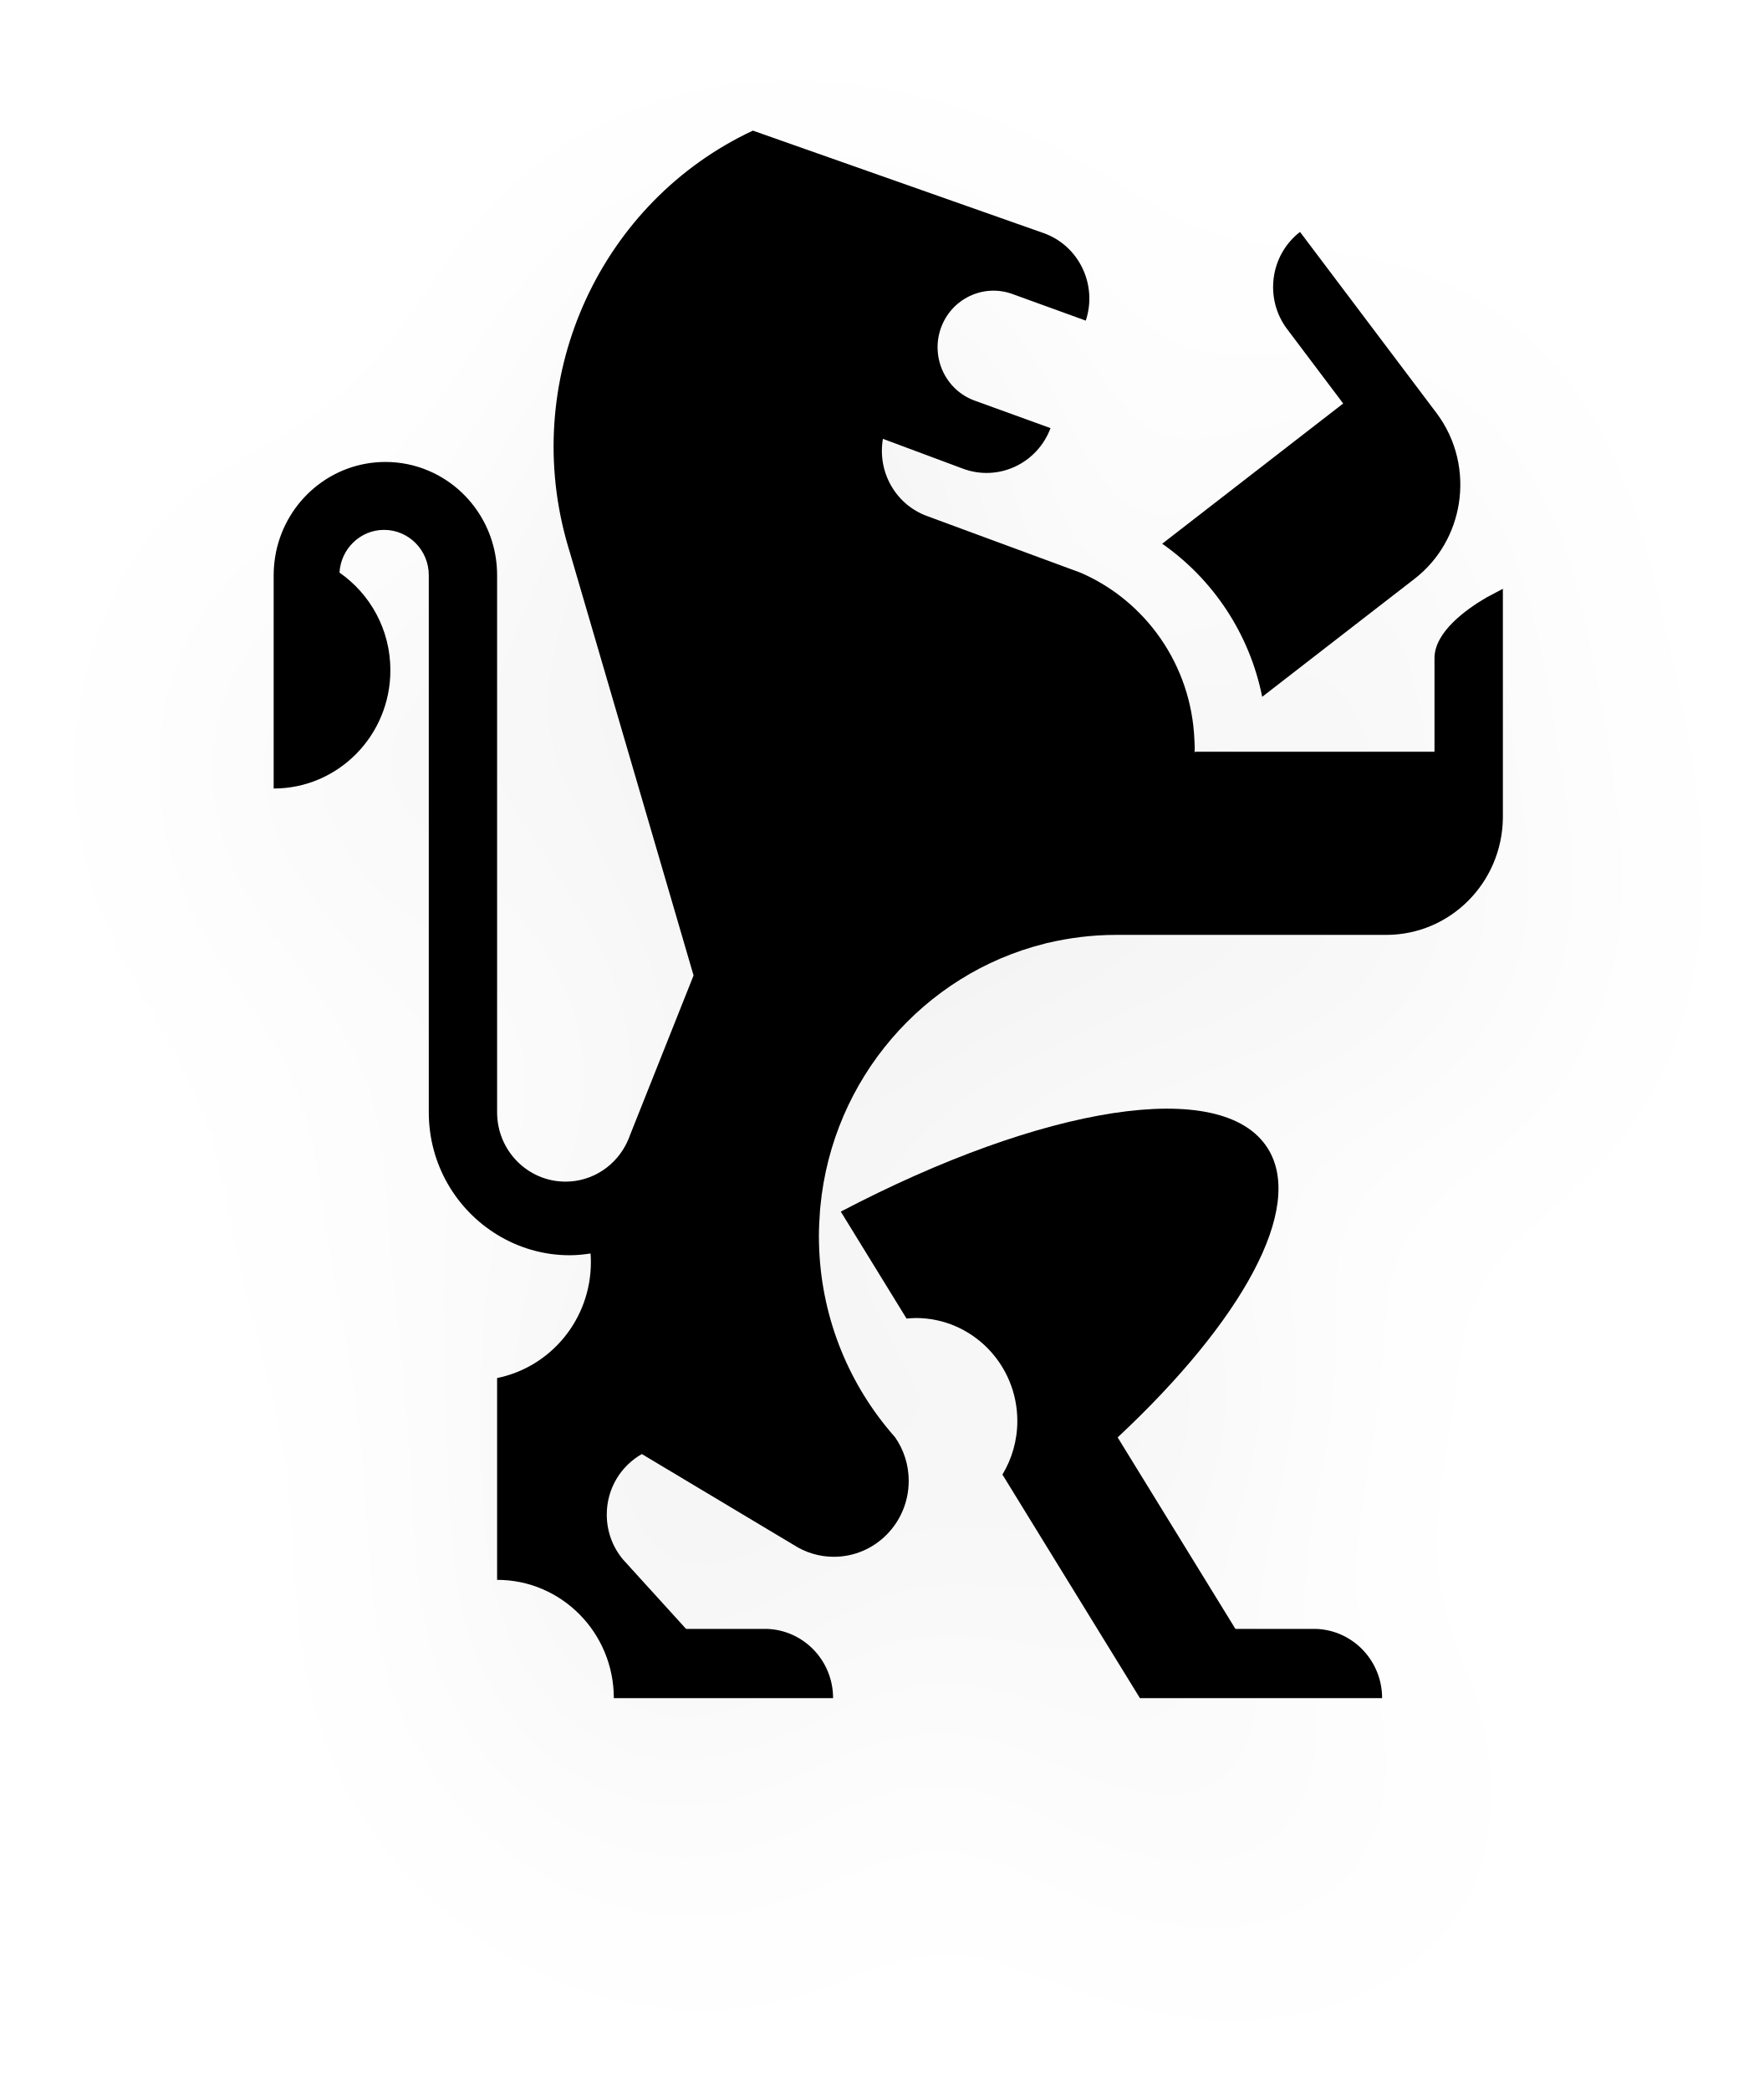
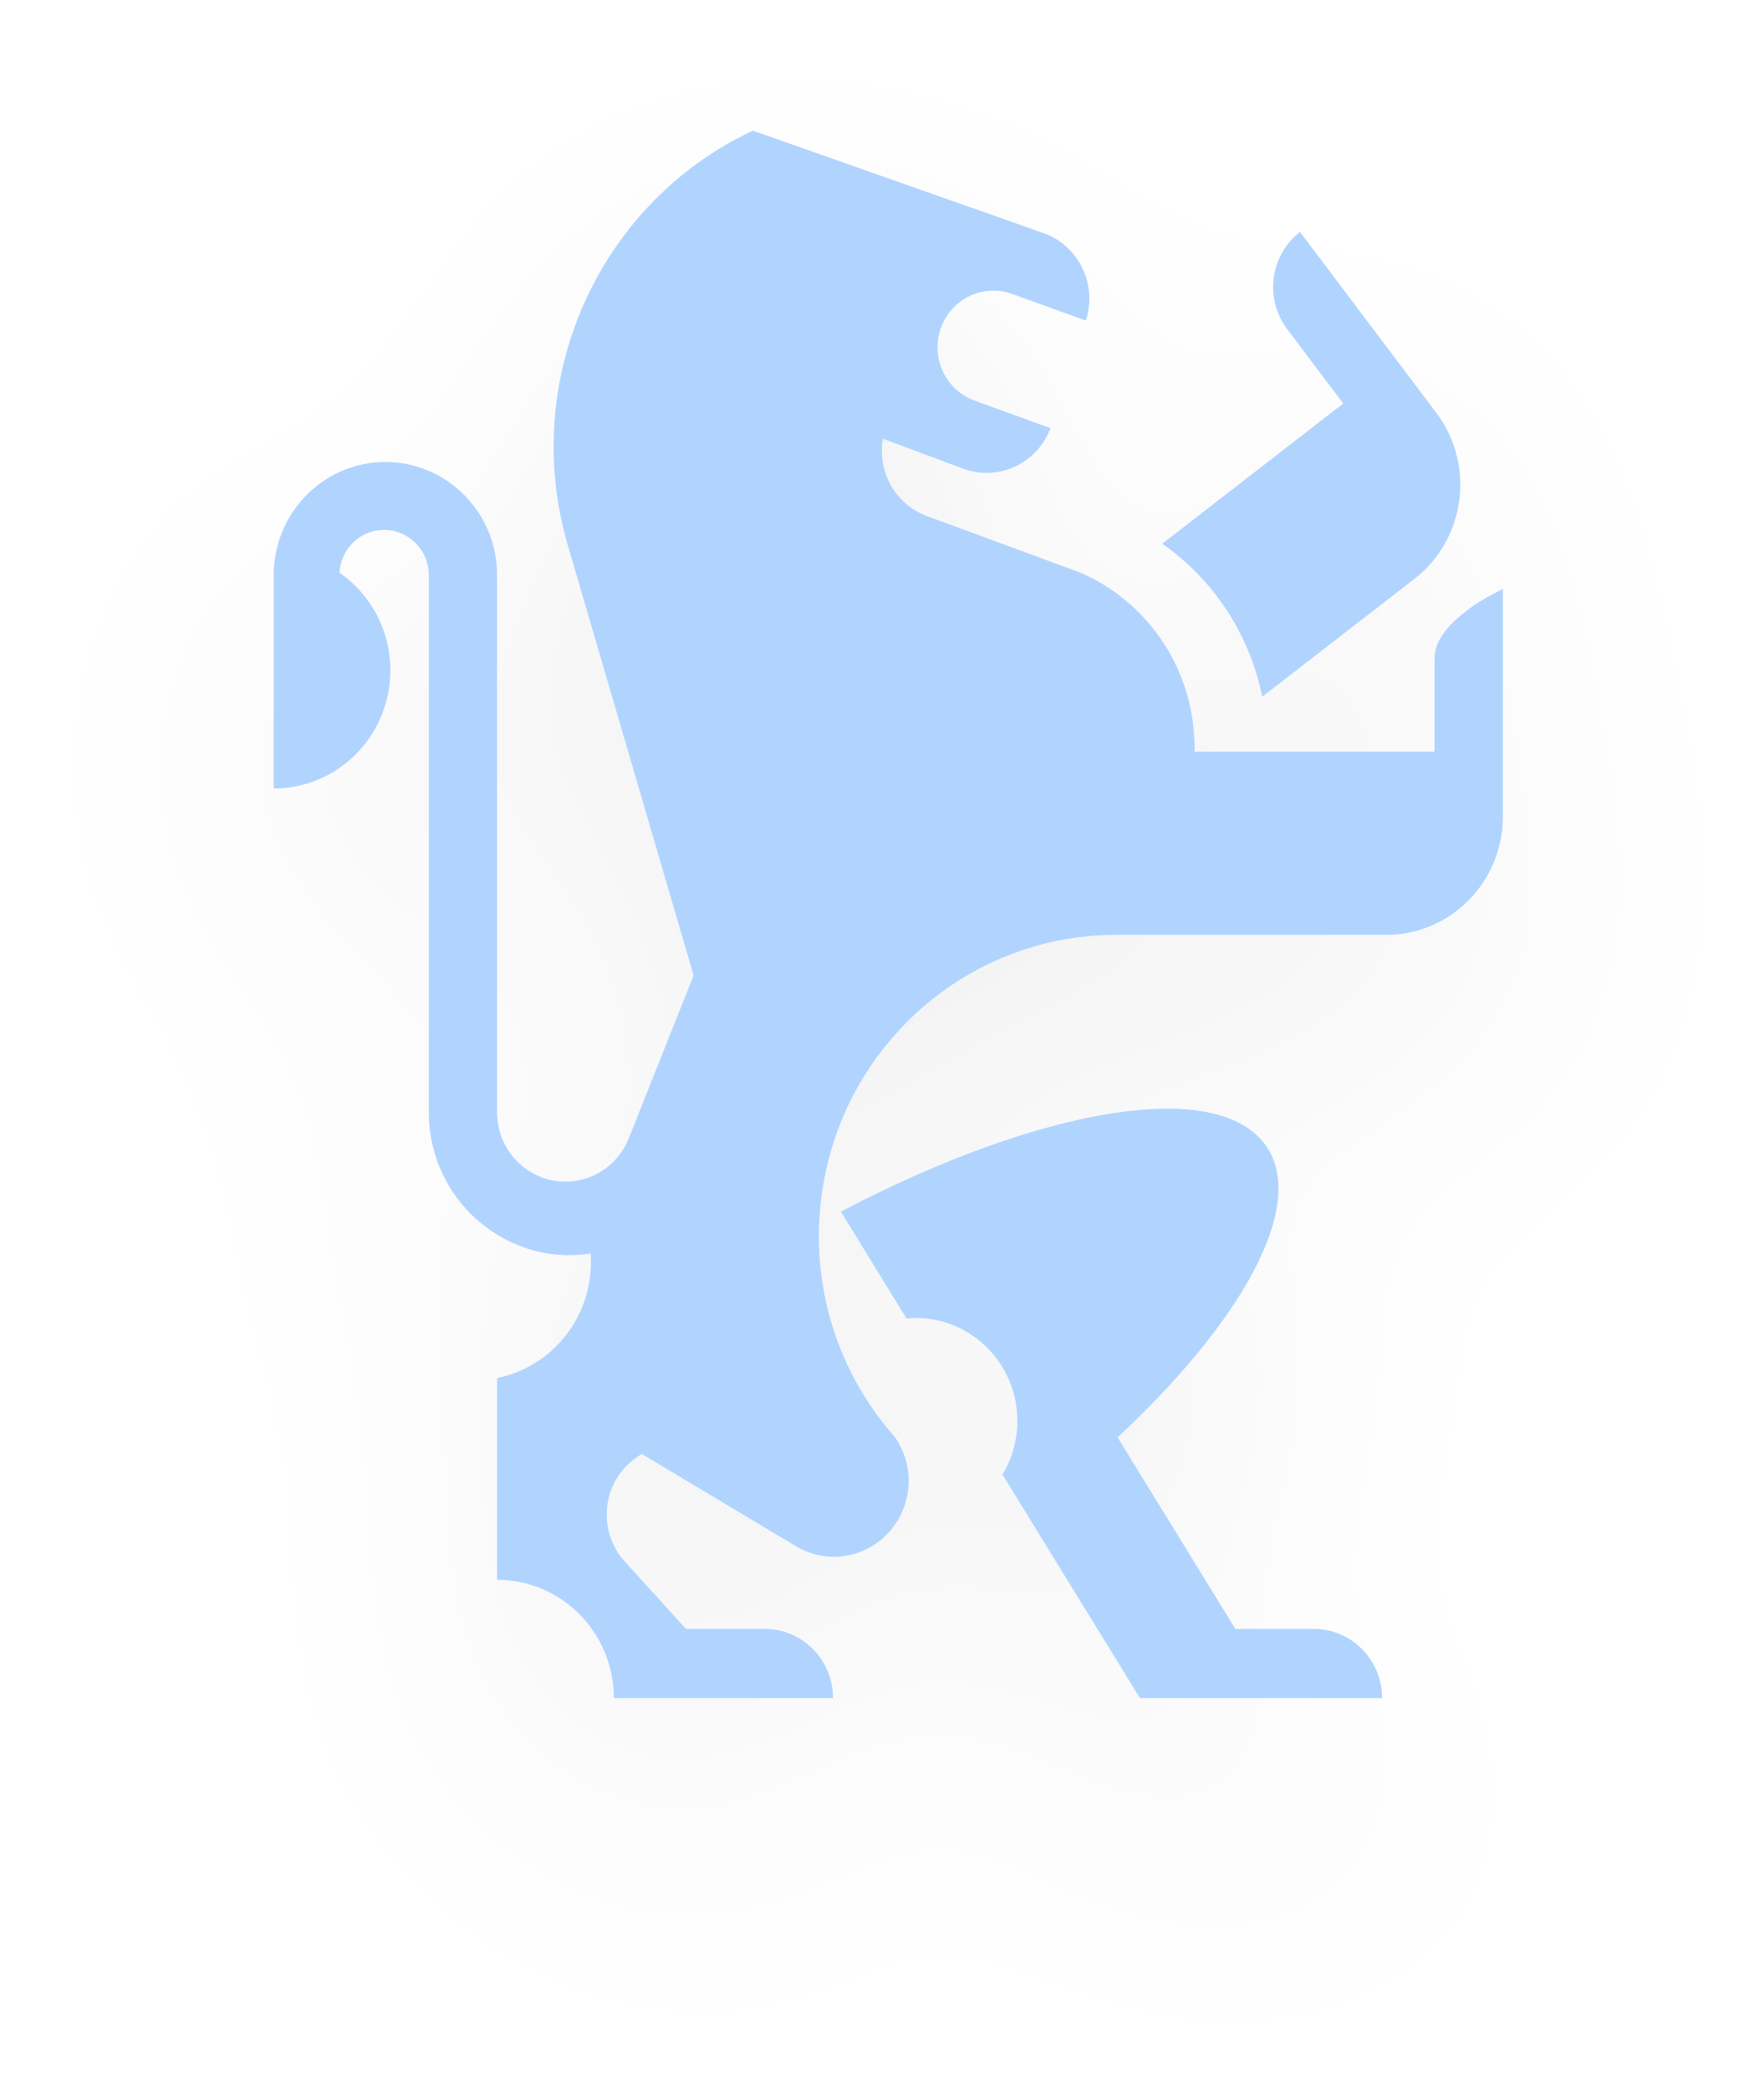
<svg xmlns="http://www.w3.org/2000/svg" width="27px" height="32px" viewBox="0 0 27 32" version="1.1">
  <defs>
    <filter x="-50%" y="-50%" width="200%" height="200%" filterUnits="objectBoundingBox" id="filter-1">
      <feOffset dx="0" dy="2" in="SourceAlpha" result="shadowOffsetOuter1" />
      <feGaussianBlur stdDeviation="2" in="shadowOffsetOuter1" result="shadowBlurOuter1" />
      <feColorMatrix values="0 0 0 0 0   0 0 0 0 0   0 0 0 0 0  0 0 0 0.05 0" type="matrix" in="shadowBlurOuter1" result="shadowMatrixOuter1" />
      <feMerge>
        <feMergeNode in="shadowMatrixOuter1" />
        <feMergeNode in="SourceGraphic" />
      </feMerge>
    </filter>
  </defs>
  <g id="OPt-2" stroke="none" stroke-width="1" fill="none" fill-rule="evenodd">
-     <g id="prog2_pro3_Mobile-Portrait_opt2-Copy-2" transform="translate(-10, -15)" fill="#000000">
+     <g id="prog2_pro3_Mobile-Portrait_opt2-Copy-2" transform="translate(-10, -15)" fill="#B1D4FF">
      <g id="nav">
        <g id="Group-6" filter="url(#filter-1)">
          <g id="ic_home" transform="translate(14, 17)">
            <g id="Group" transform="translate(9.6, 12) scale(-1, 1) translate(-9.6, -12) ">
              <path d="M1.542,6.862 L2.436,7.554 L3.875,8.669 C4.069,7.7 4.63,6.867 5.406,6.325 L2.635,4.178 L3.493,3.039 C3.844,2.573 3.756,1.907 3.296,1.551 L1.207,4.323 C0.898,4.733 0.79,5.235 0.864,5.708 C0.934,6.15 1.163,6.568 1.542,6.862 L1.542,6.862 Z" id="Shape" />
              <path d="M10.327,16.551 C7.236,14.931 4.483,14.473 3.788,15.585 C3.218,16.499 4.188,18.233 6.088,20.008 L4.285,22.94 L3.057,22.94 C2.492,22.956 2.039,23.424 2.039,24 L3.633,24 L5.747,24 L6.399,22.94 L7.444,21.241 L7.852,20.577 C7.708,20.338 7.624,20.057 7.624,19.757 C7.624,18.886 8.321,18.18 9.18,18.18 C9.227,18.18 9.274,18.185 9.32,18.189 L10.327,16.551 L10.327,16.551 Z" id="Shape" />
              <path d="M18.974,6.453 C18.812,5.665 18.124,5.073 17.299,5.073 C17.064,5.073 16.839,5.121 16.635,5.209 C16.021,5.471 15.589,6.088 15.589,6.807 L15.589,15.031 C15.589,15.617 15.12,16.092 14.542,16.092 C14.121,16.092 13.759,15.84 13.593,15.476 C13.578,15.444 13.565,15.411 13.553,15.377 L12.581,12.935 L14.468,6.481 C14.469,6.477 14.471,6.472 14.472,6.468 C14.495,6.396 14.515,6.323 14.535,6.251 C15.222,3.722 13.986,1.082 11.673,0 L7.23,1.566 C6.684,1.755 6.393,2.356 6.576,2.909 L7.701,2.501 C8.146,2.34 8.636,2.575 8.795,3.025 C8.954,3.476 8.722,3.973 8.277,4.134 L7.116,4.555 C7.319,5.099 7.916,5.377 8.456,5.176 L9.682,4.719 C9.769,5.22 9.492,5.725 9.004,5.902 L6.655,6.769 C5.664,7.198 4.961,8.176 4.913,9.325 C4.911,9.367 4.908,9.409 4.908,9.452 C4.908,9.478 4.911,9.504 4.911,9.53 C4.907,9.518 4.904,9.51 4.904,9.51 L1.237,9.51 L1.237,8.076 C1.237,7.676 0.749,7.327 0.439,7.147 L0.19,7.015 L0.19,10.528 C0.204,11.517 0.997,12.314 1.976,12.314 L6.111,12.314 C6.478,12.314 6.834,12.359 7.175,12.441 C7.158,12.437 7.142,12.431 7.125,12.426 C7.143,12.432 7.161,12.437 7.179,12.441 C7.19,12.444 7.2,12.447 7.211,12.45 C9.054,12.912 10.454,14.514 10.64,16.477 C10.644,16.511 10.646,16.545 10.648,16.58 C10.656,16.694 10.662,16.808 10.662,16.924 C10.662,18.028 10.278,19.042 9.639,19.836 C9.593,19.894 9.544,19.951 9.495,20.007 C9.364,20.196 9.287,20.425 9.287,20.673 C9.287,21.315 9.8,21.836 10.434,21.836 C10.661,21.836 10.873,21.768 11.052,21.652 L13.373,20.263 C13.694,20.445 13.91,20.791 13.91,21.19 C13.91,21.453 13.816,21.694 13.659,21.88 L12.696,22.94 L11.52,22.94 L11.52,22.94 L11.463,22.94 C10.898,22.956 10.445,23.424 10.445,24 L12.538,24 L12.538,24 L13.802,24 C13.802,23 14.602,22.189 15.589,22.189 L15.589,19.099 C14.77,18.934 14.153,18.202 14.153,17.323 C14.153,17.279 14.155,17.236 14.158,17.192 C14.263,17.208 14.369,17.219 14.478,17.219 C14.885,17.219 15.264,17.103 15.589,16.904 C16.215,16.521 16.635,15.827 16.635,15.031 L16.635,6.807 C16.635,6.424 16.942,6.113 17.32,6.113 C17.684,6.113 17.981,6.403 18.002,6.767 C17.532,7.094 17.223,7.641 17.223,8.262 C17.223,9.263 18.023,10.073 19.01,10.073 L19.01,6.807 C19.01,6.686 18.997,6.567 18.974,6.453 L18.974,6.453 Z" id="Shape" />
            </g>
          </g>
        </g>
      </g>
    </g>
  </g>
</svg>
